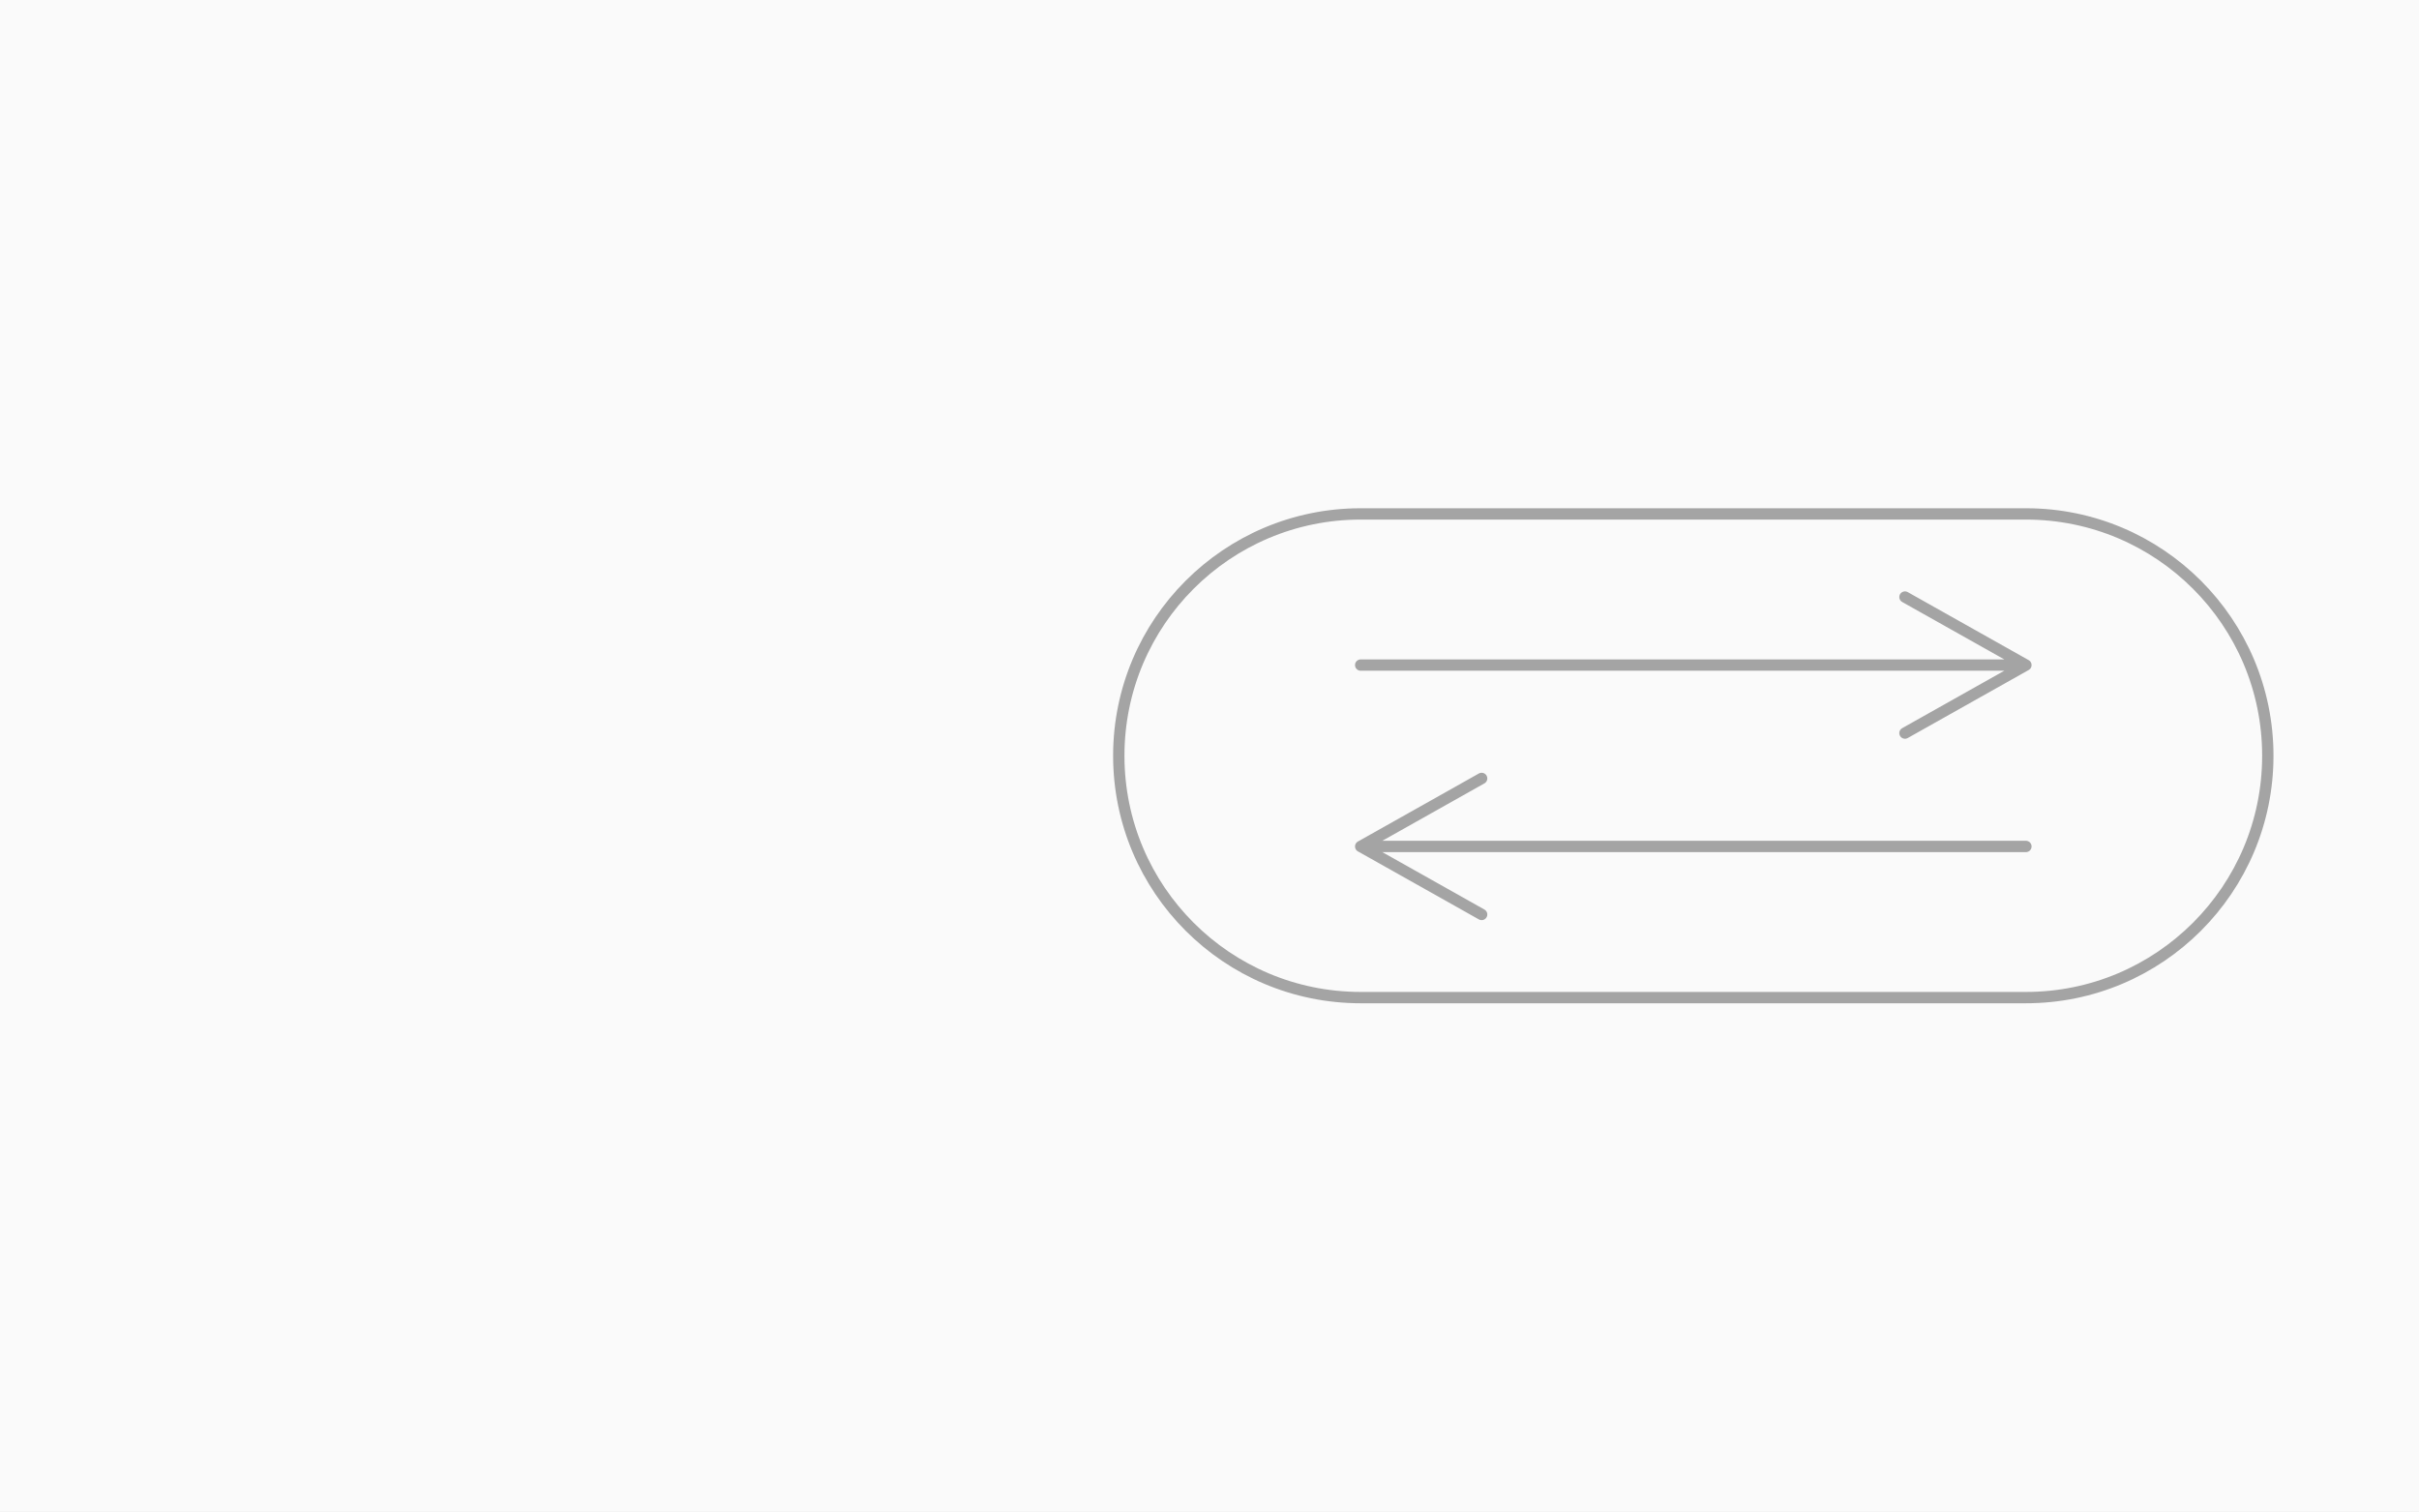
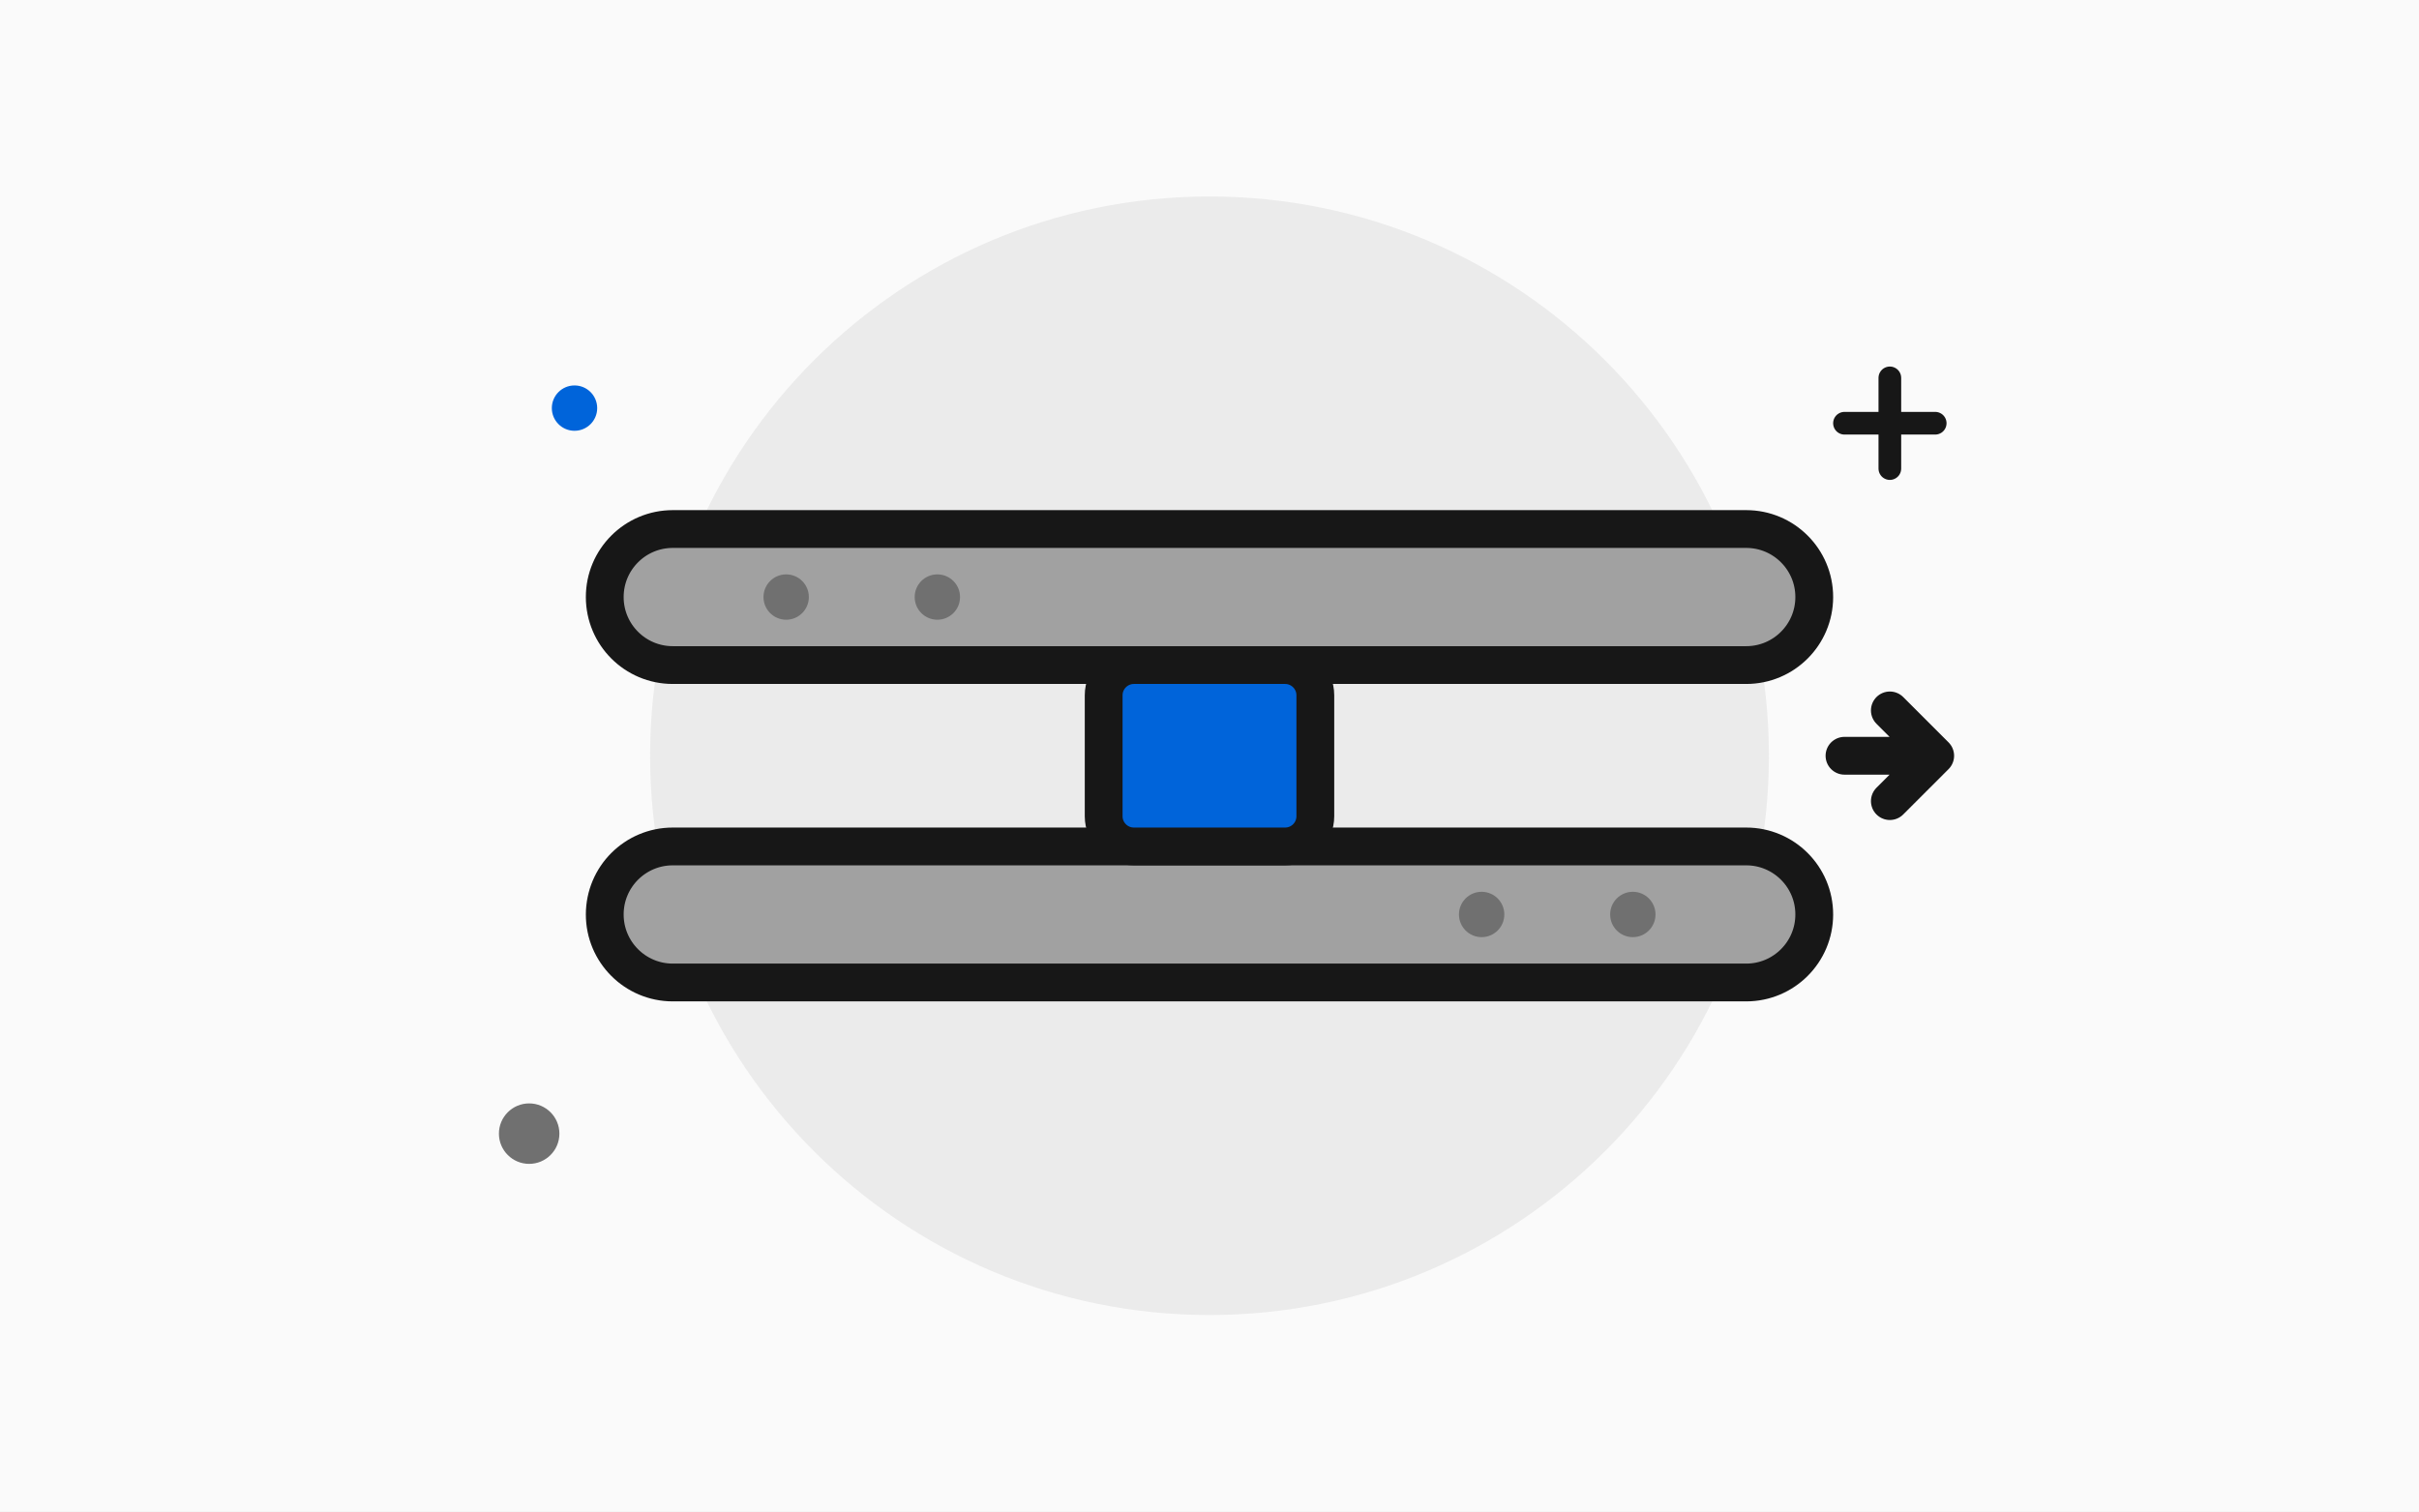
- <svg xmlns="http://www.w3.org/2000/svg" viewBox="0 0 320 200" width="800" height="500">
+ <svg xmlns="http://www.w3.org/2000/svg" viewBox="0 0 320 200" width="1600" height="1000">
+   <style>
+ .g{fill:#ebebeb}
+ .o{fill:none;stroke:#171717;stroke-width:5;stroke-linejoin:round;stroke-linecap:round}
+ .o3{fill:none;stroke:#171717;stroke-width:3;stroke-linejoin:round;stroke-linecap:round}
+ .p{fill:#ffffff;stroke:#171717;stroke-width:5;stroke-linejoin:round;stroke-linecap:round}
+ .s{fill:#a1a1a1;stroke:#171717;stroke-width:5;stroke-linejoin:round;stroke-linecap:round}
+ .b{fill:#0064da;stroke:#171717;stroke-width:5;stroke-linejoin:round;stroke-linecap:round}
+ .bl{fill:#0064da}
+ .d{fill:#707070}
+ .plus{fill:none;stroke:#171717;stroke-width:3;stroke-linecap:round}
+ .chk{fill:none;stroke:#0064da;stroke-width:8;stroke-linecap:round;stroke-linejoin:round}
+ </style>
  <rect width="320" height="200" fill="#fafafa" />
-   <g fill="none" stroke-linecap="round" stroke-linejoin="round" opacity=".62">
-     <g stroke="#707070" stroke-width="1.5">
-       <rect x="148" y="68" width="152" height="64" rx="32" />
-       <path d="M180 88h88m-16-9 16 9-16 9" />
-       <path d="M268 112h-88m16 9-16-9 16-9" />
-     </g>
-   </g>
+   <circle class="g" cx="160" cy="100" r="74" />
+   <rect class="s" x="80" y="70" width="160" height="18" rx="9" />
+   <rect class="s" x="80" y="112" width="160" height="18" rx="9" />
+   <circle class="d" cx="104" cy="79" r="3" />
+   <circle class="d" cx="124" cy="79" r="3" />
+   <circle class="d" cx="196" cy="121" r="3" />
+   <circle class="d" cx="216" cy="121" r="3" />
+   <rect class="b" x="146" y="88" width="28" height="24" rx="4" />
+   <path class="o" d="M244 100h12M250 94l6 6-6 6" />
+   <path class="plus" d="M250 50v12M244 56h12" />
+   <circle class="d" cx="70" cy="150" r="4" />
+   <circle class="bl" cx="76" cy="54" r="3" />
</svg>
